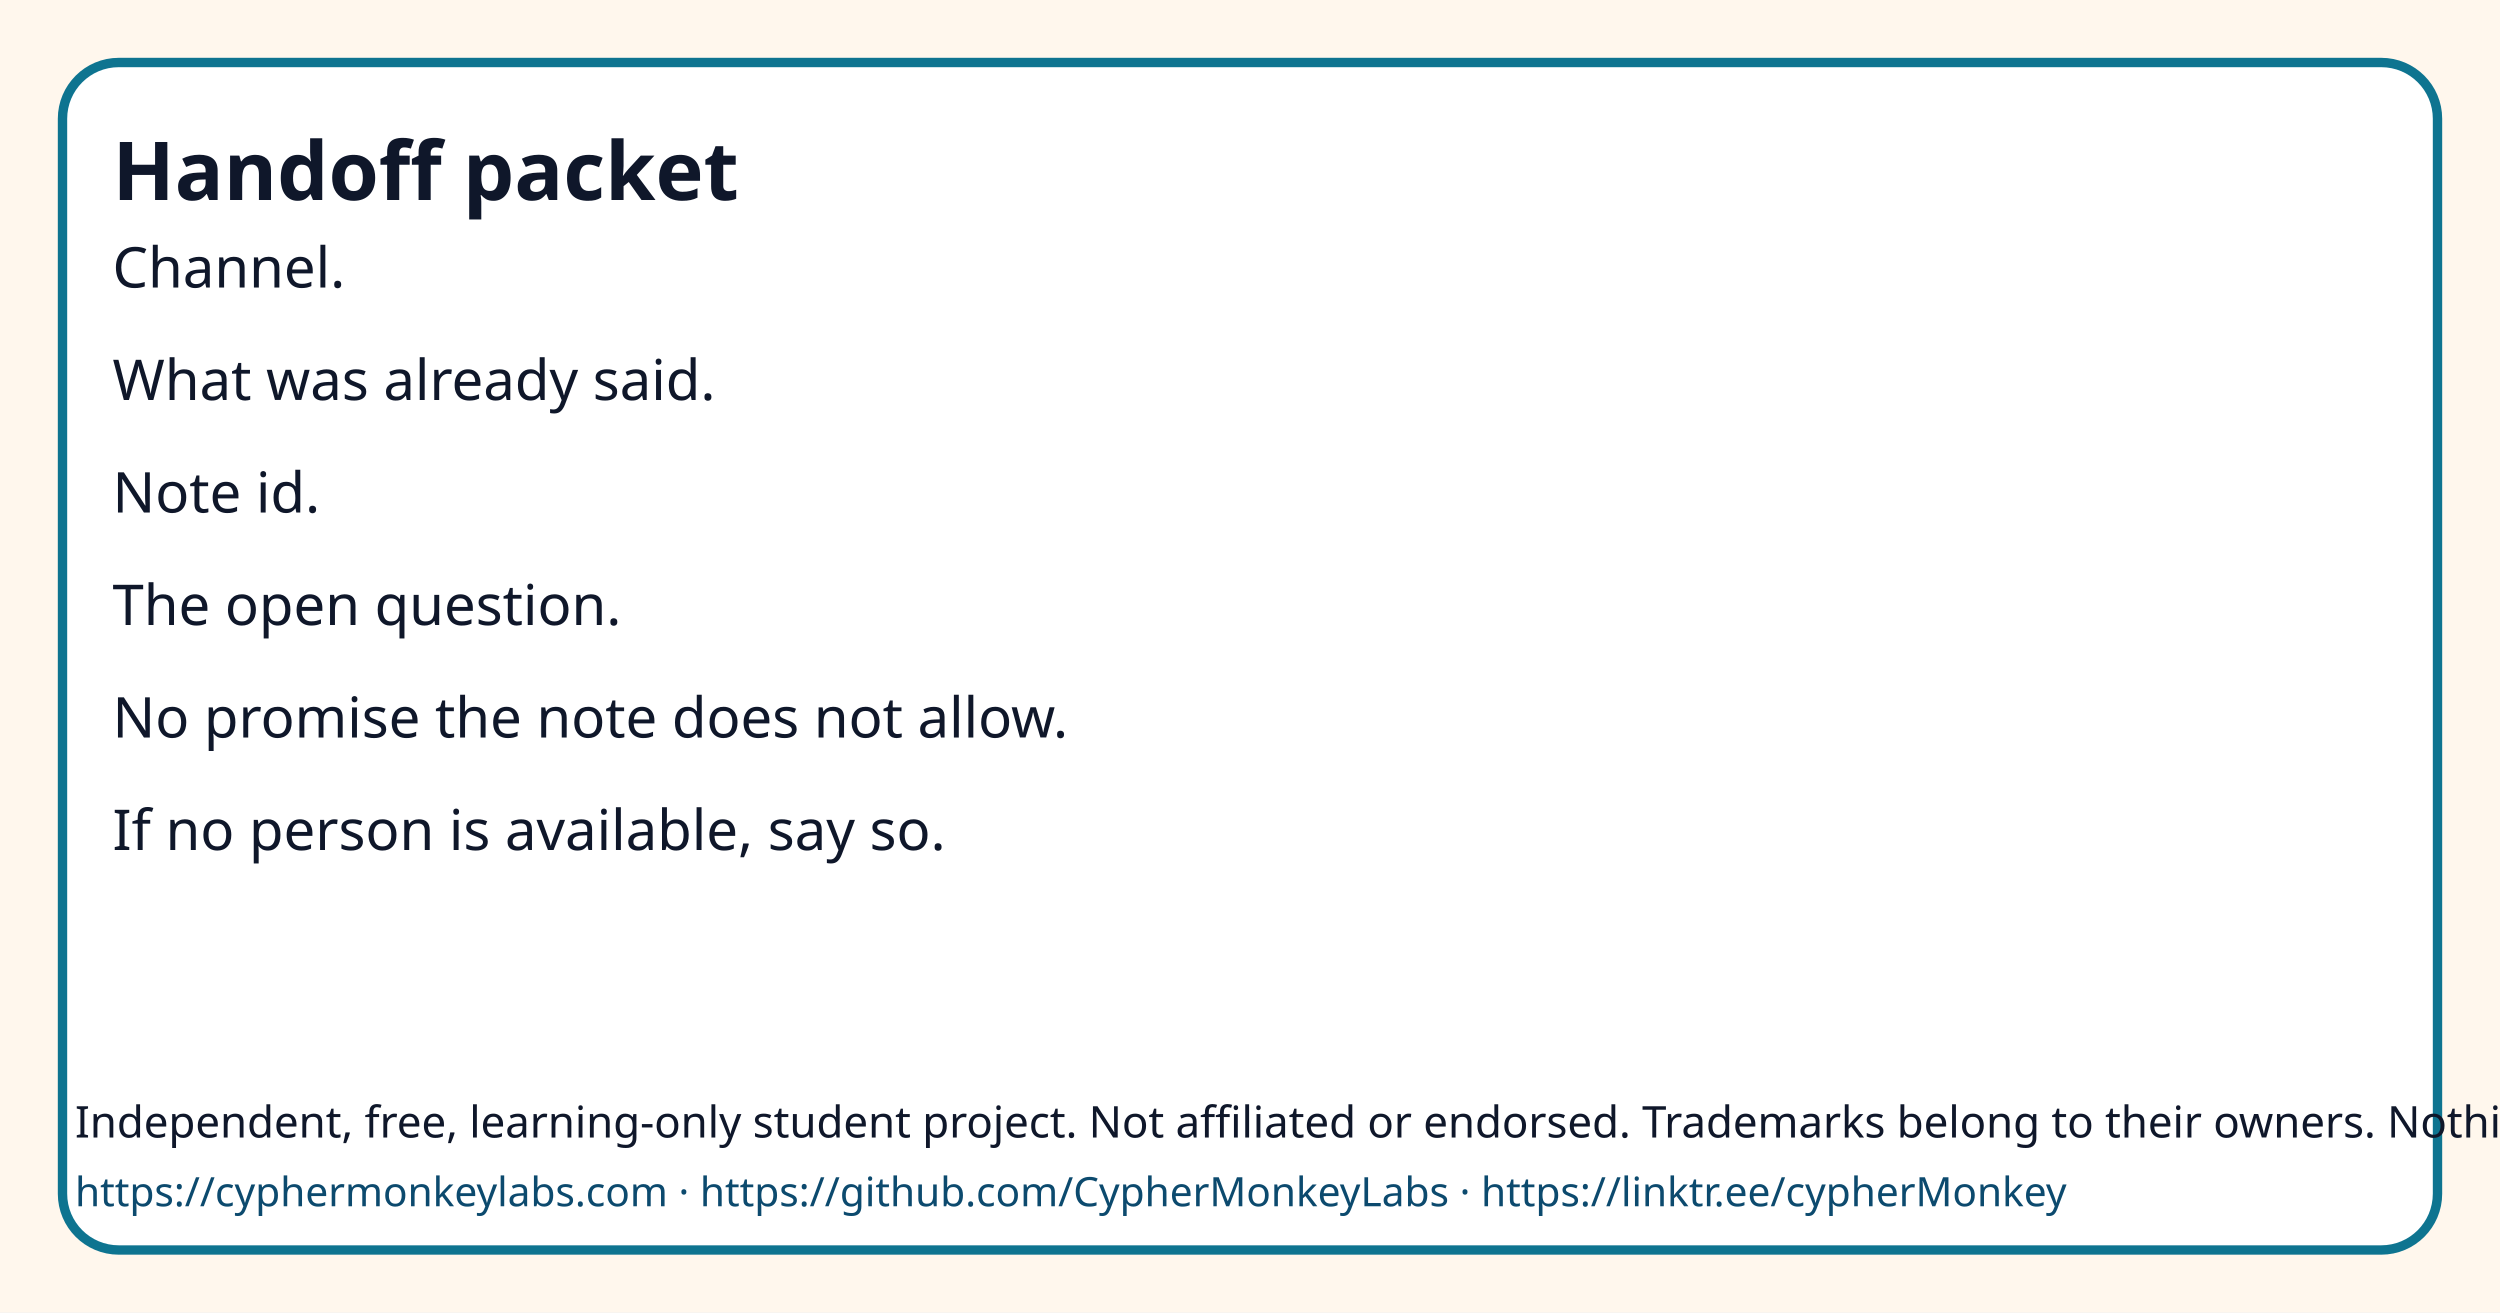
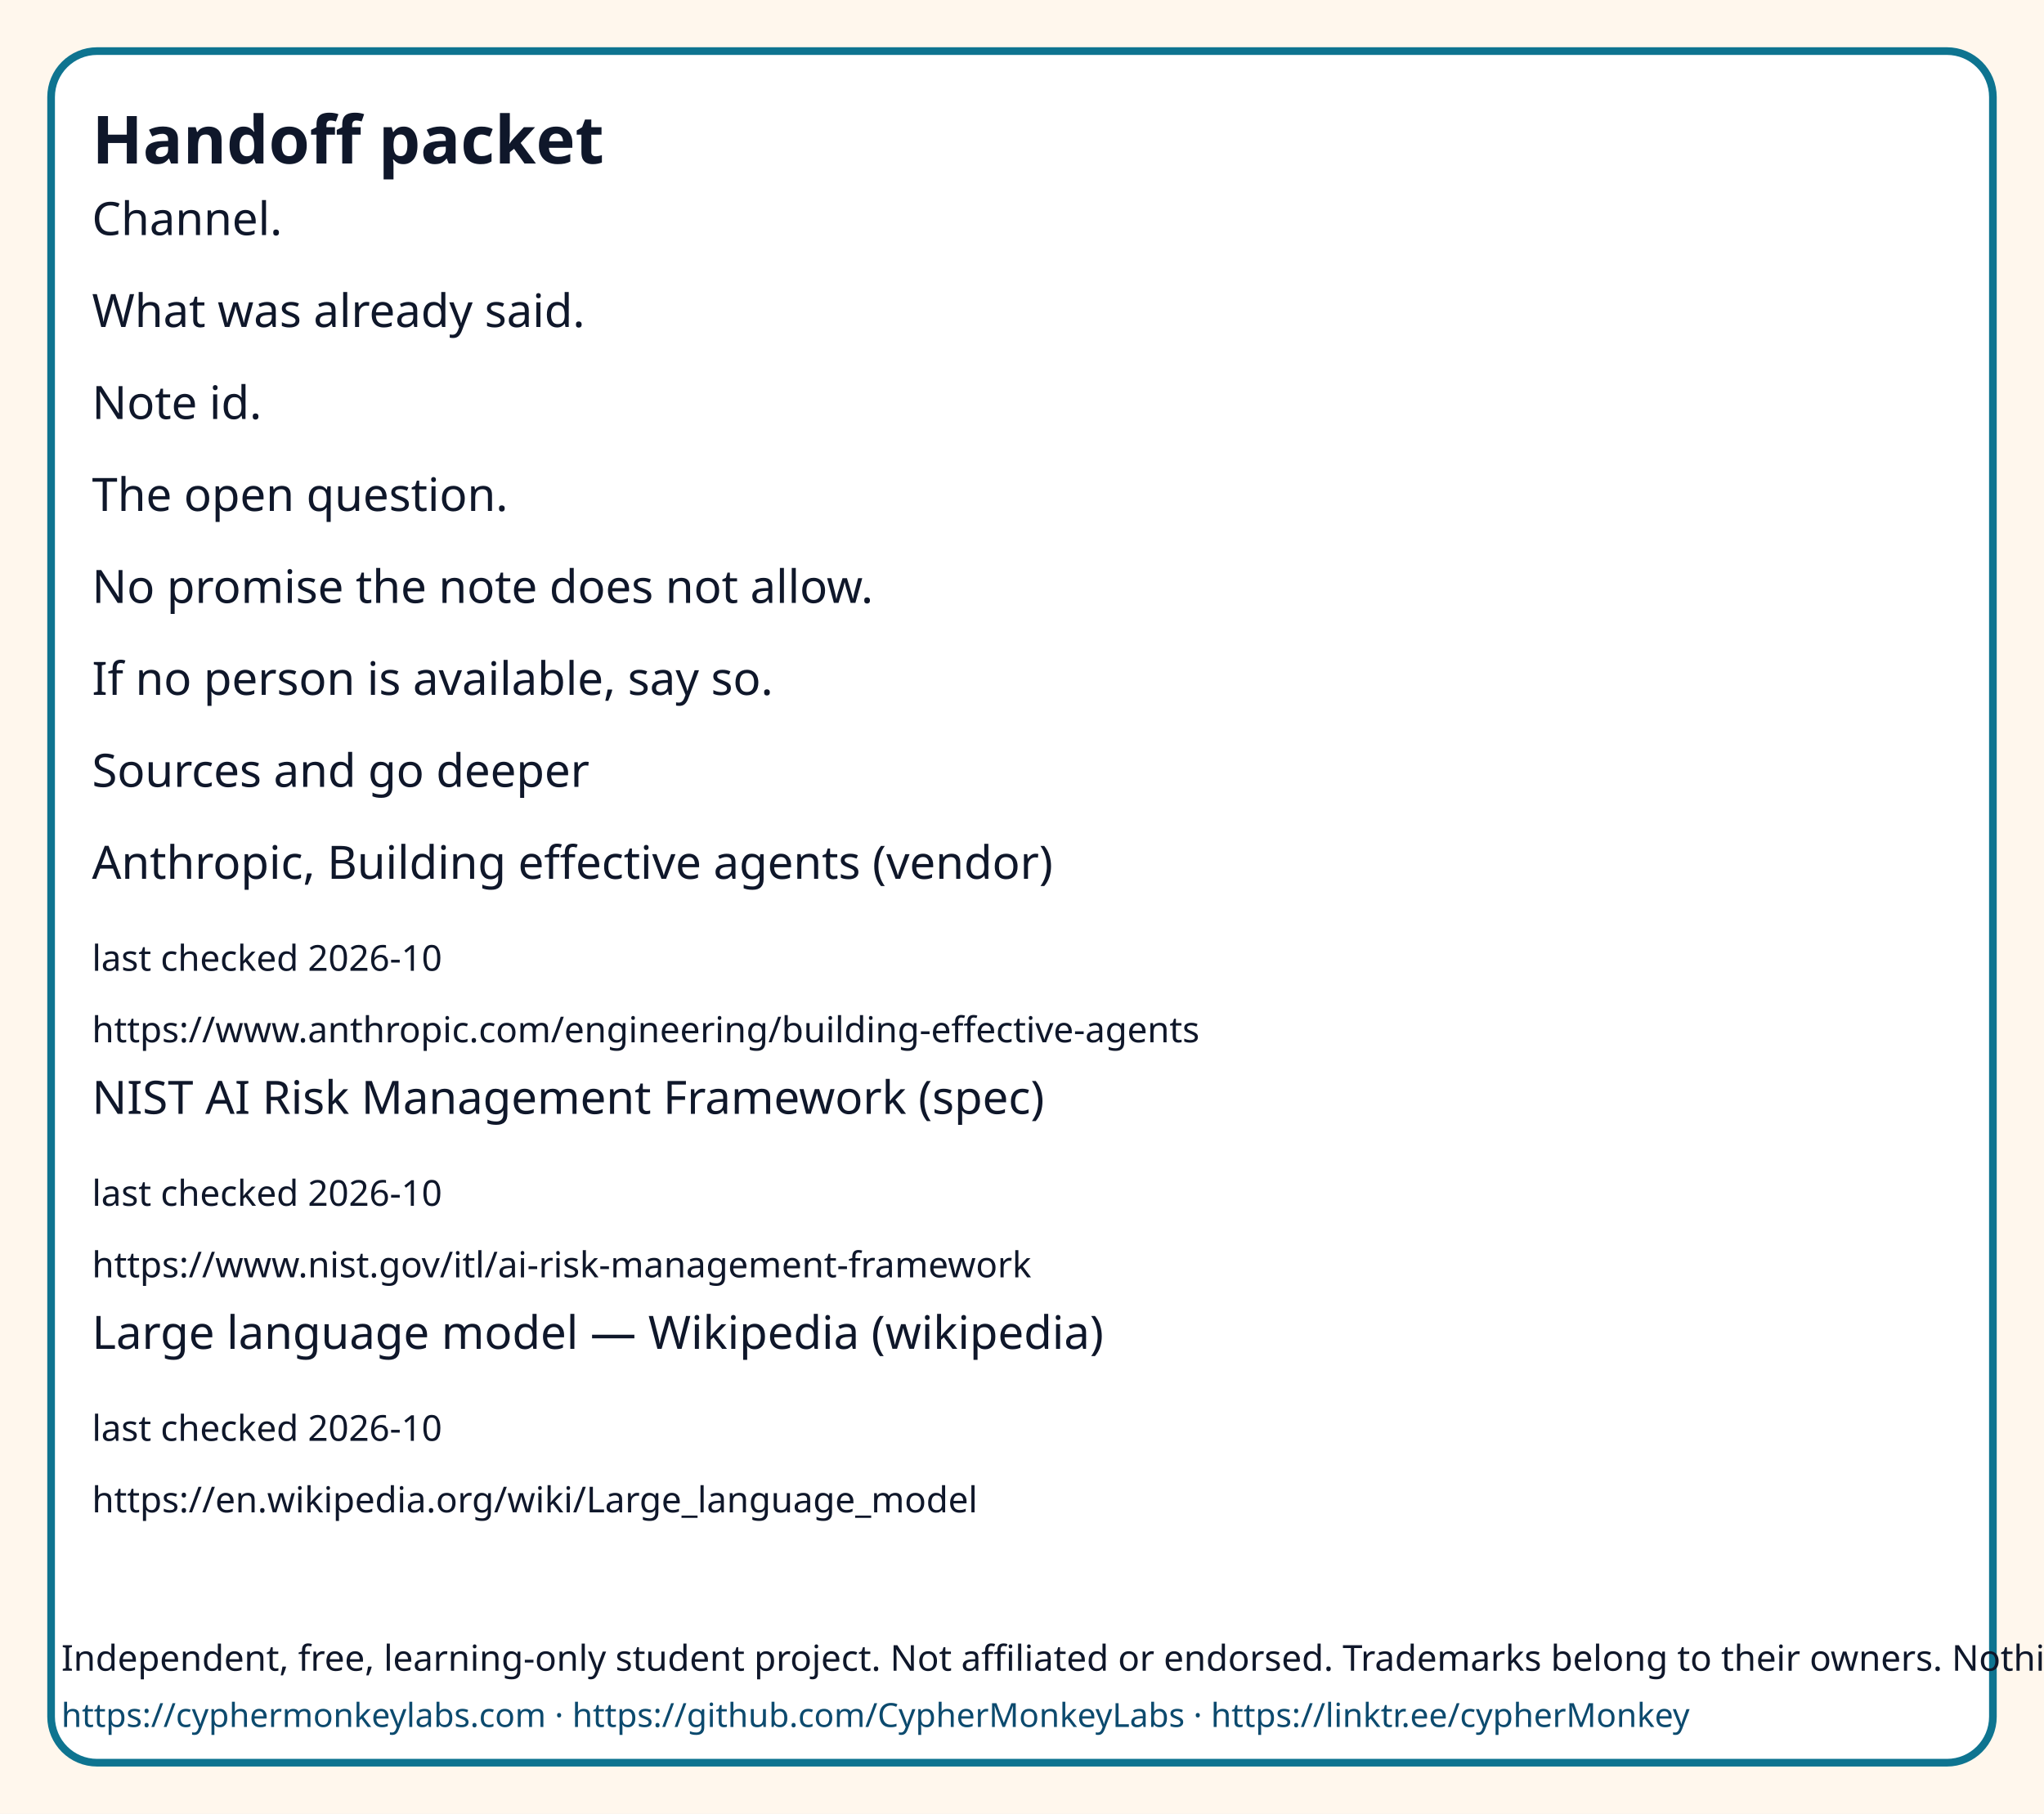
- <svg xmlns="http://www.w3.org/2000/svg" viewBox="0 0 800 420" role="img">
-   <rect width="800" height="420" fill="#fff7ed" />
-   <rect x="20" y="20" width="760" height="380" rx="18" fill="#ffffff" stroke="#0e7490" stroke-width="3" />
+ <svg xmlns="http://www.w3.org/2000/svg" viewBox="0 0 800 710" role="img">
+   <rect width="800" height="710" fill="#fff7ed" />
+   <rect x="20" y="20" width="760" height="670" rx="18" fill="#ffffff" stroke="#0e7490" stroke-width="3" />
  <text x="36" y="64" fill="#0f172a" font-size="26" font-family="system-ui,sans-serif" font-weight="700">Handoff packet</text>
  <text x="36" y="92" fill="#0f172a" font-size="18" font-family="system-ui,sans-serif">Channel.</text>
  <text x="36" y="128" fill="#0f172a" font-size="18" font-family="system-ui,sans-serif">What was already said.</text>
  <text x="36" y="164" fill="#0f172a" font-size="18" font-family="system-ui,sans-serif">Note id.</text>
  <text x="36" y="200" fill="#0f172a" font-size="18" font-family="system-ui,sans-serif">The open question.</text>
  <text x="36" y="236" fill="#0f172a" font-size="18" font-family="system-ui,sans-serif">No promise the note does not allow.</text>
  <text x="36" y="272" fill="#0f172a" font-size="18" font-family="system-ui,sans-serif">If no person is available, say so.</text>
-   <text x="24" y="364" fill="#0f172a" font-size="14" font-family="system-ui,sans-serif">Independent, free, learning-only student project. Not affiliated or endorsed. Trademarks belong to their owners. Nothing sold.</text>
-   <text x="24" y="386" fill="#0c4a6e" font-size="13" font-family="system-ui,sans-serif">https://cyphermonkeylabs.com  ·  https://github.com/CypherMonkeyLabs  ·  https://linktr.ee/cypherMonkey</text>
+   <text x="36" y="308" fill="#0f172a" font-size="18" font-family="system-ui,sans-serif">Sources and go deeper</text>
+   <text x="36" y="344" fill="#0f172a" font-size="18" font-family="system-ui,sans-serif">Anthropic, Building effective agents (vendor)</text>
+   <text x="36" y="380" fill="#0f172a" font-size="14" font-family="system-ui,sans-serif">last checked 2026-10</text>
+   <text x="36" y="408" fill="#0f172a" font-size="14" font-family="system-ui,sans-serif">https://www.anthropic.com/engineering/building-effective-agents</text>
+   <text x="36" y="436" fill="#0f172a" font-size="18" font-family="system-ui,sans-serif">NIST AI Risk Management Framework (spec)</text>
+   <text x="36" y="472" fill="#0f172a" font-size="14" font-family="system-ui,sans-serif">last checked 2026-10</text>
+   <text x="36" y="500" fill="#0f172a" font-size="14" font-family="system-ui,sans-serif">https://www.nist.gov/itl/ai-risk-management-framework</text>
+   <text x="36" y="528" fill="#0f172a" font-size="18" font-family="system-ui,sans-serif">Large language model — Wikipedia (wikipedia)</text>
+   <text x="36" y="564" fill="#0f172a" font-size="14" font-family="system-ui,sans-serif">last checked 2026-10</text>
+   <text x="36" y="592" fill="#0f172a" font-size="14" font-family="system-ui,sans-serif">https://en.wikipedia.org/wiki/Large_language_model</text>
+   <text x="24" y="654" fill="#0f172a" font-size="14" font-family="system-ui,sans-serif">Independent, free, learning-only student project. Not affiliated or endorsed. Trademarks belong to their owners. Nothing sold.</text>
+   <text x="24" y="676" fill="#0c4a6e" font-size="13" font-family="system-ui,sans-serif">https://cyphermonkeylabs.com  ·  https://github.com/CypherMonkeyLabs  ·  https://linktr.ee/cypherMonkey</text>
</svg>
